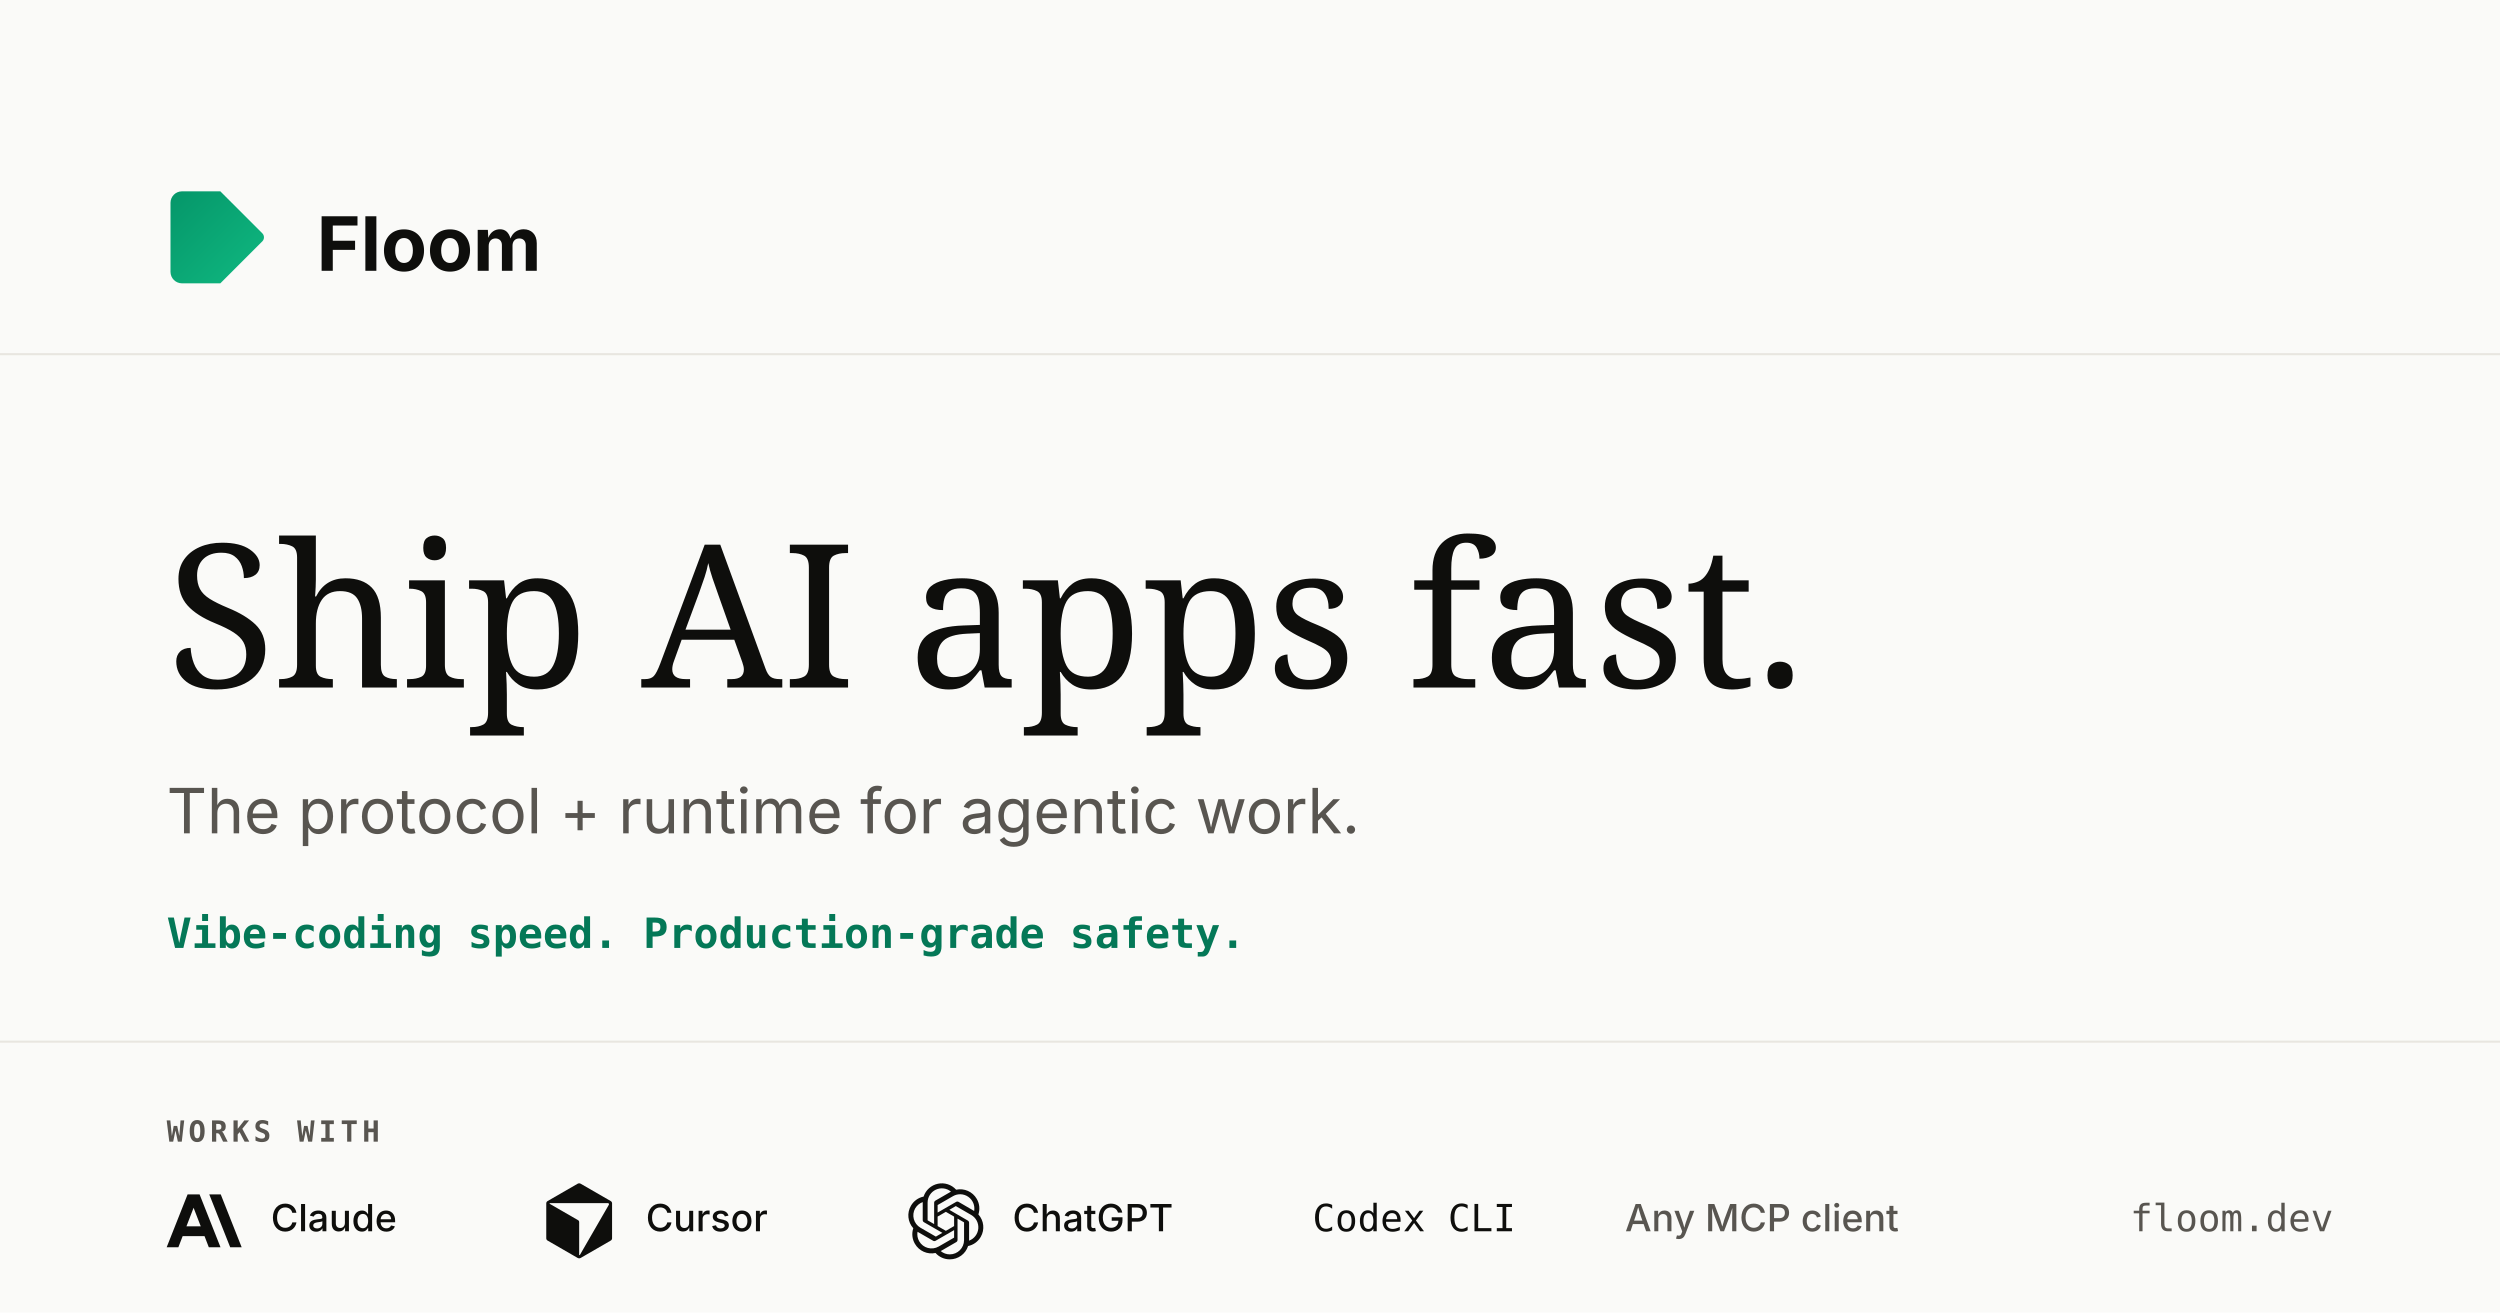
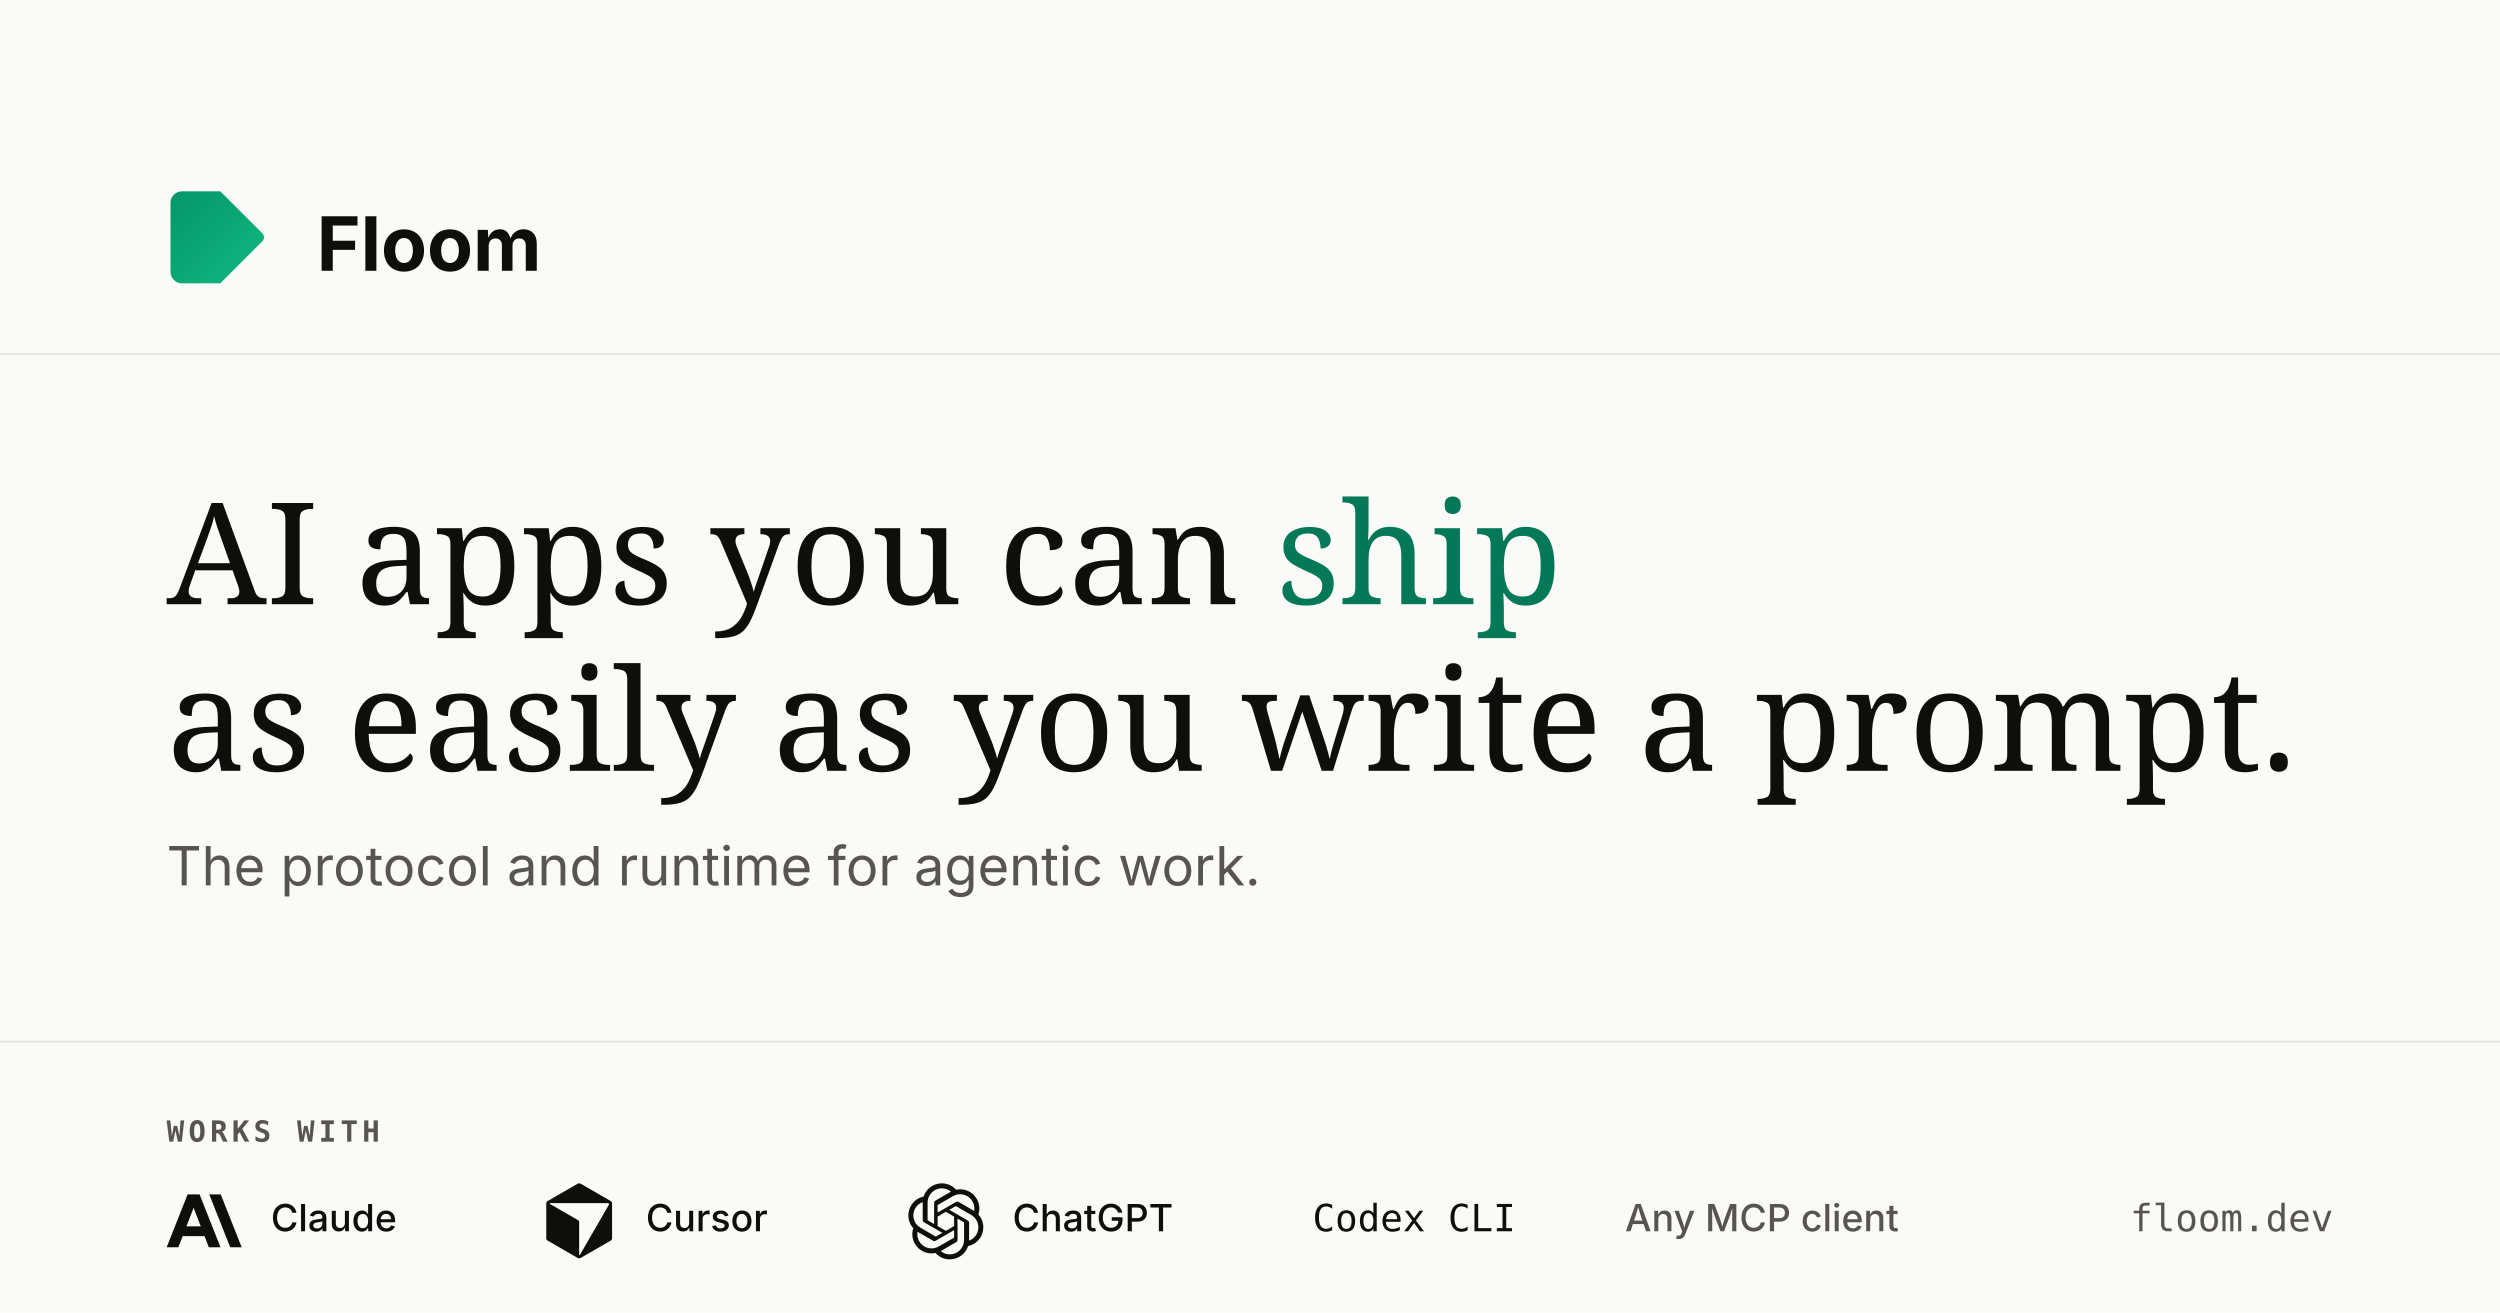
<svg xmlns="http://www.w3.org/2000/svg" width="1200" height="630" viewBox="0 0 1200 630">
  <defs>
    <linearGradient id="accent" x1="0" y1="0" x2="1" y2="1">
      <stop offset="0%" stop-color="#059669" stop-opacity="1" />
      <stop offset="100%" stop-color="#10b981" stop-opacity="1" />
    </linearGradient>
  </defs>
  <rect width="1200" height="630" fill="#fafaf8" />
  <g stroke="#e8e6e0" stroke-width="1">
    <line x1="0" y1="170" x2="1200" y2="170" />
    <line x1="0" y1="500" x2="1200" y2="500" />
  </g>
  <g transform="translate(80,90)">
    <g transform="translate(0,0) scale(0.92)">
      <path d="M8 2 h20 l22 22 a3 3 0 0 1 0 4 l-22 22 h-20 a6 6 0 0 1 -6 -6 v-36 a6 6 0 0 1 6 -6 z" fill="url(#accent)" />
    </g>
    <text x="72" y="40" font-family="Inter, 'Helvetica Neue', Arial, sans-serif" font-weight="700" font-size="36" fill="#0e0e0c">Floom</text>
  </g>
-   <text x="80" y="330" font-family="'DM Serif Display', Georgia, serif" font-size="96" fill="#0e0e0c">Ship AI apps fast.</text>
-   <text x="80" y="400" font-family="Inter, 'Helvetica Neue', Arial, sans-serif" font-size="30" fill="#585550">The protocol + runtime for agentic work.</text>
-   <text x="80" y="455" font-family="'JetBrains Mono', Menlo, monospace" font-size="20" fill="#047857" font-weight="600">Vibe-coding speed. Production-grade safety.</text>
+   <text x="80" y="290" font-family="'DM Serif Display', Georgia, serif" font-size="68" fill="#0e0e0c">AI apps you can <tspan fill="#047857">ship</tspan>
+   </text>
+   <text x="80" y="370" font-family="'DM Serif Display', Georgia, serif" font-size="68" fill="#0e0e0c">as easily as you write a prompt.</text>
+   <text x="80" y="425" font-family="Inter, 'Helvetica Neue', Arial, sans-serif" font-size="26" fill="#585550">The protocol and runtime for agentic work.</text>
  <text x="80" y="548" font-family="'JetBrains Mono', Menlo, monospace" font-size="14" fill="#585550" letter-spacing="2" font-weight="600">WORKS WITH</text>
  <g transform="translate(80, 568) scale(1.5)" fill="#0e0e0c">
    <path d="M17.304 3.541h-3.672l6.696 16.918H24Zm-10.608 0L0 20.459h3.744l1.369-3.553h7.005l1.369 3.553h3.744L10.536 3.541Zm-.371 10.223 2.291-5.946 2.291 5.946Z" />
  </g>
  <text x="130" y="591" font-family="Inter, 'Helvetica Neue', Arial, sans-serif" font-size="18" fill="#0e0e0c" font-weight="500">Claude</text>
  <g transform="translate(260, 568) scale(1.5)" fill="#0e0e0c">
    <path d="M11.503.131 1.891 5.678a.84.84 0 0 0-.42.726v11.188c0 .3.162.575.42.724l9.609 5.55a1 1 0 0 0 .998 0l9.61-5.55a.84.84 0 0 0 .42-.724V6.404a.84.84 0 0 0-.42-.726L12.497.131a1.01 1.01 0 0 0-.996 0M2.657 6.338h18.55c.263 0 .43.287.297.515L12.23 22.918c-.062.107-.229.064-.229-.06V12.335a.59.59 0 0 0-.295-.51l-9.11-5.257c-.109-.063-.064-.23.061-.23" />
  </g>
  <text x="310" y="591" font-family="Inter, 'Helvetica Neue', Arial, sans-serif" font-size="18" fill="#0e0e0c" font-weight="500">Cursor</text>
  <g transform="translate(436, 568) scale(0.1406)" fill="#0e0e0c">
    <path d="M239.184 106.203a64.716 64.716 0 0 0-5.576-53.103C219.452 28.459 191 15.784 163.213 21.74A65.586 65.586 0 0 0 52.096 45.22a64.716 64.716 0 0 0-43.23 31.36c-14.31 24.602-11.061 55.634 8.033 76.74a64.665 64.665 0 0 0 5.525 53.102c14.174 24.65 42.644 37.324 70.446 31.36a64.72 64.72 0 0 0 48.754 21.744c28.481.025 53.714-18.361 62.414-45.481a64.767 64.767 0 0 0 43.229-31.36c14.137-24.558 10.875-55.423-8.083-76.483Zm-97.56 136.338a48.397 48.397 0 0 1-31.105-11.255l1.535-.87 51.67-29.825a8.595 8.595 0 0 0 4.247-7.367v-72.85l21.845 12.636c.218.111.37.32.409.563v60.367c-.056 26.818-21.783 48.545-48.601 48.601Zm-104.466-44.61a48.345 48.345 0 0 1-5.781-32.589l1.534.921 51.722 29.826a8.339 8.339 0 0 0 8.441 0l63.181-36.425v25.221a.87.87 0 0 1-.358.665l-52.335 30.184c-23.257 13.398-52.97 5.431-66.404-17.803ZM23.549 85.38a48.499 48.499 0 0 1 25.58-21.333v61.39a8.288 8.288 0 0 0 4.195 7.316l62.874 36.272-21.845 12.636a.819.819 0 0 1-.767 0L41.353 151.53c-23.211-13.454-31.171-43.144-17.804-66.405v.256Zm179.466 41.695-63.08-36.63L161.73 77.86a.819.819 0 0 1 .768 0l52.233 30.184a48.6 48.6 0 0 1-7.316 87.635v-61.391a8.544 8.544 0 0 0-4.4-7.213Zm21.742-32.69-1.535-.922-51.619-30.081a8.39 8.39 0 0 0-8.492 0L99.98 99.808V74.587a.716.716 0 0 1 .307-.665l52.233-30.133a48.652 48.652 0 0 1 72.236 50.391v.205ZM88.061 139.097l-21.845-12.585a.87.87 0 0 1-.41-.614V65.685a48.652 48.652 0 0 1 79.757-37.346l-1.535.87-51.67 29.825a8.595 8.595 0 0 0-4.246 7.367l-.051 72.697Zm11.868-25.58 28.138-16.217 28.188 16.218v32.434l-28.086 16.218-28.188-16.218-.052-32.434Z" />
  </g>
  <text x="486" y="591" font-family="Inter, 'Helvetica Neue', Arial, sans-serif" font-size="18" fill="#0e0e0c" font-weight="500">ChatGPT</text>
  <text x="630" y="591" font-family="'JetBrains Mono', Menlo, monospace" font-size="18" fill="#0e0e0c" font-weight="500">Codex CLI</text>
  <text x="780" y="591" font-family="Inter, 'Helvetica Neue', Arial, sans-serif" font-size="18" fill="#585550" font-weight="500">Any MCP client</text>
  <text x="1120" y="591" font-family="'JetBrains Mono', Menlo, monospace" font-size="18" fill="#585550" text-anchor="end">floom.dev</text>
</svg>
